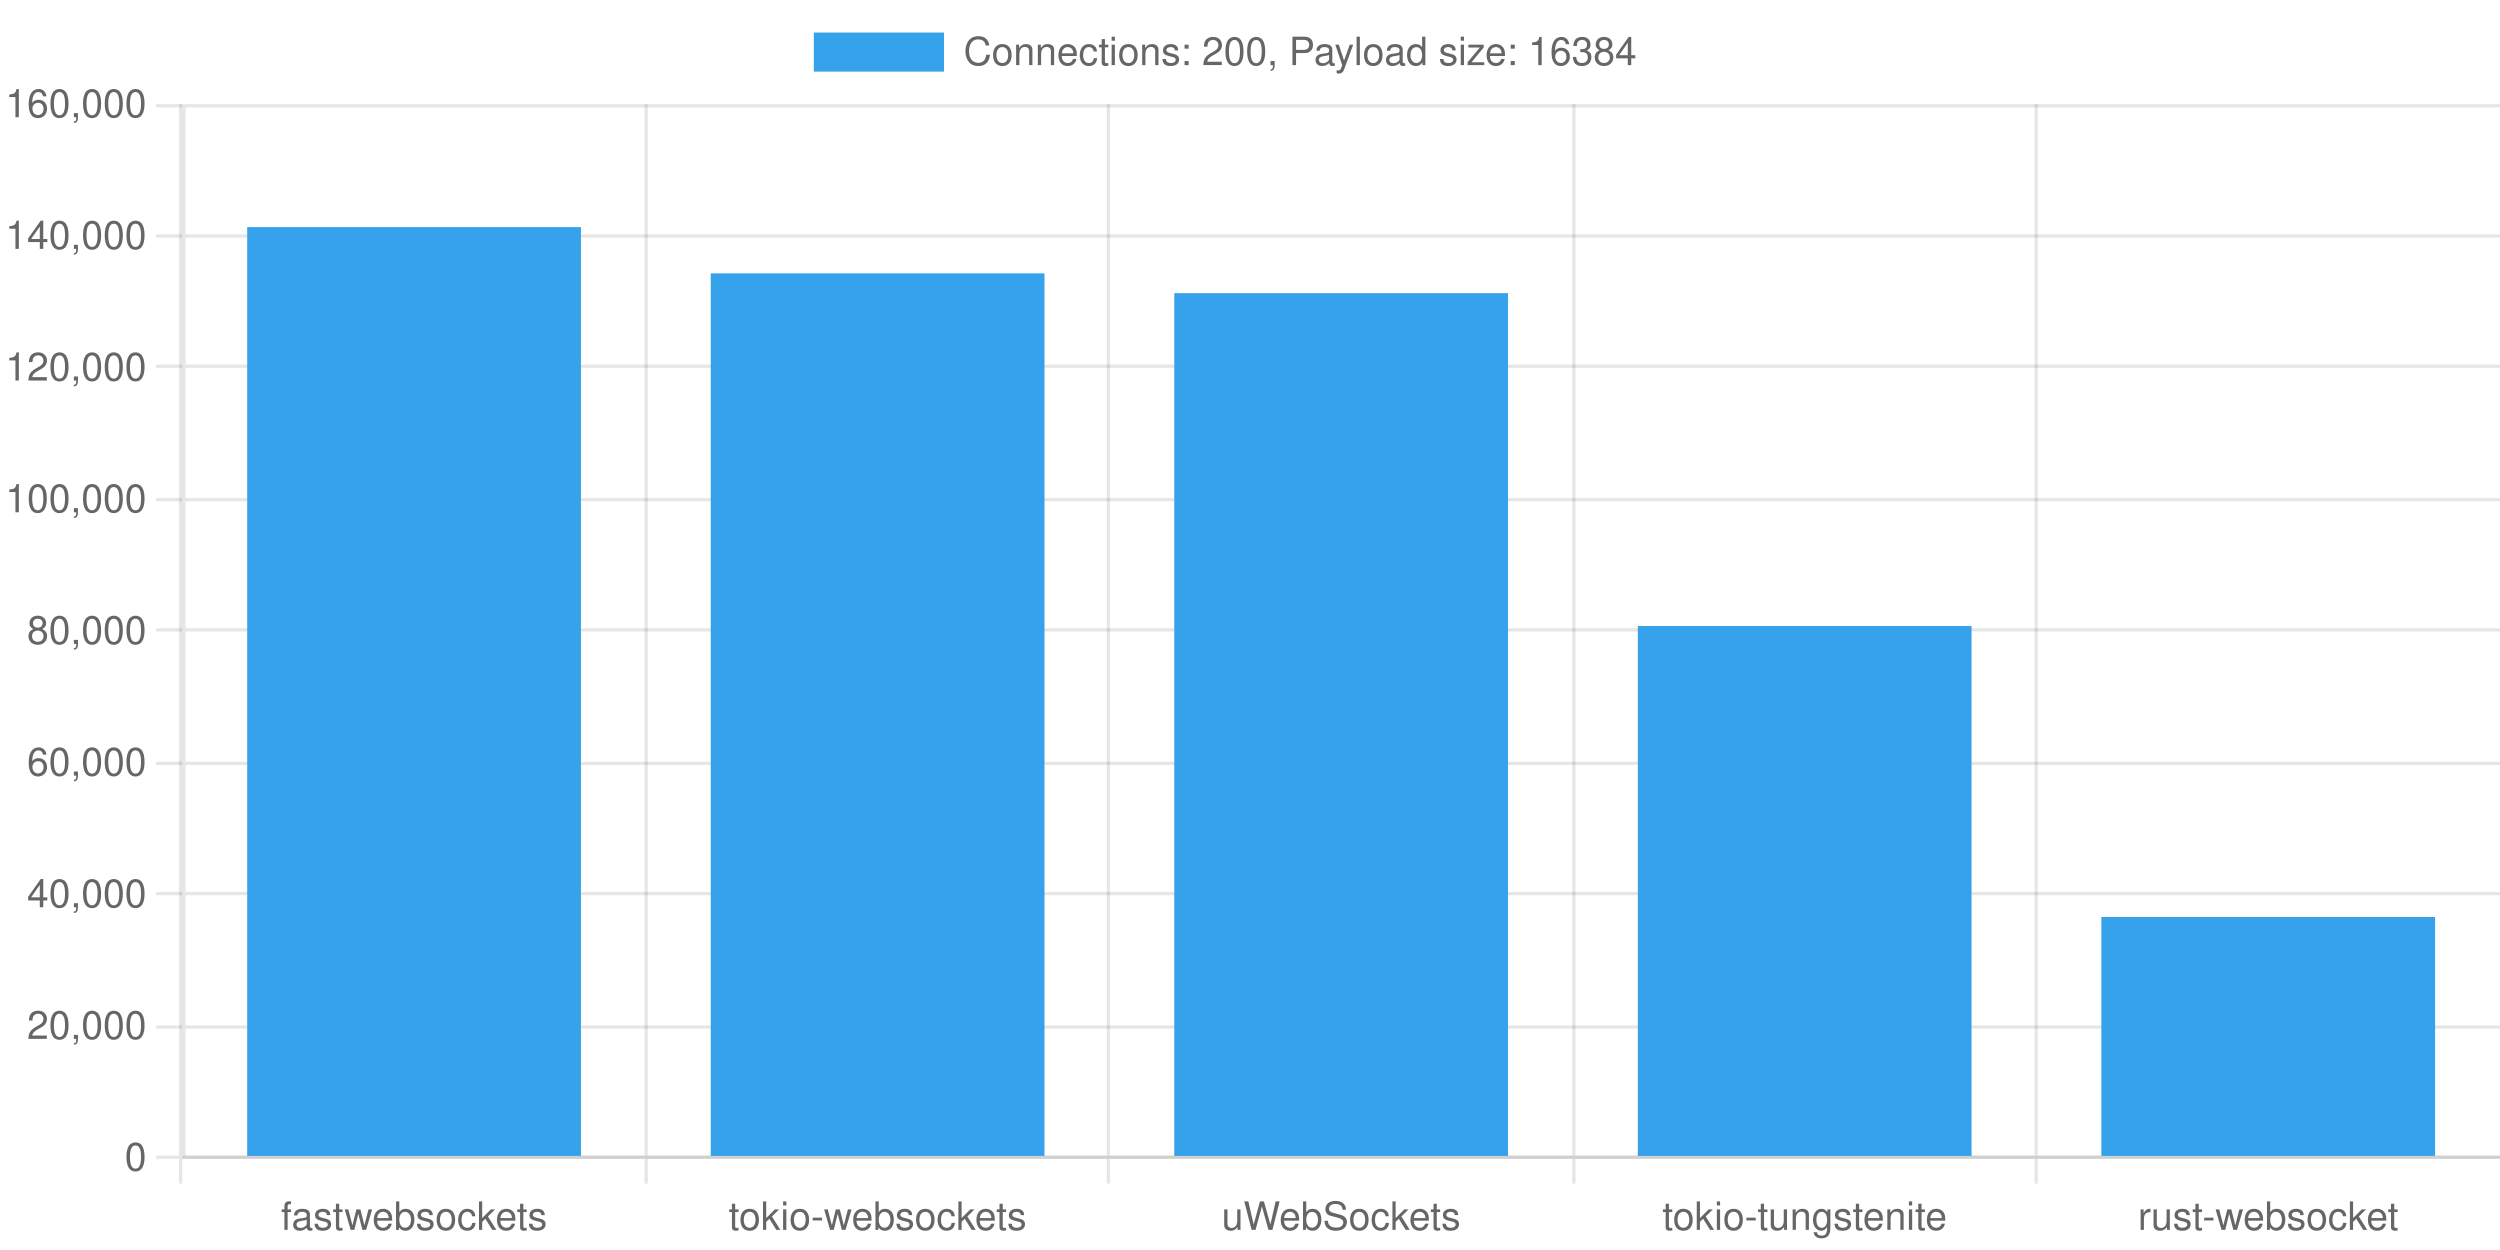
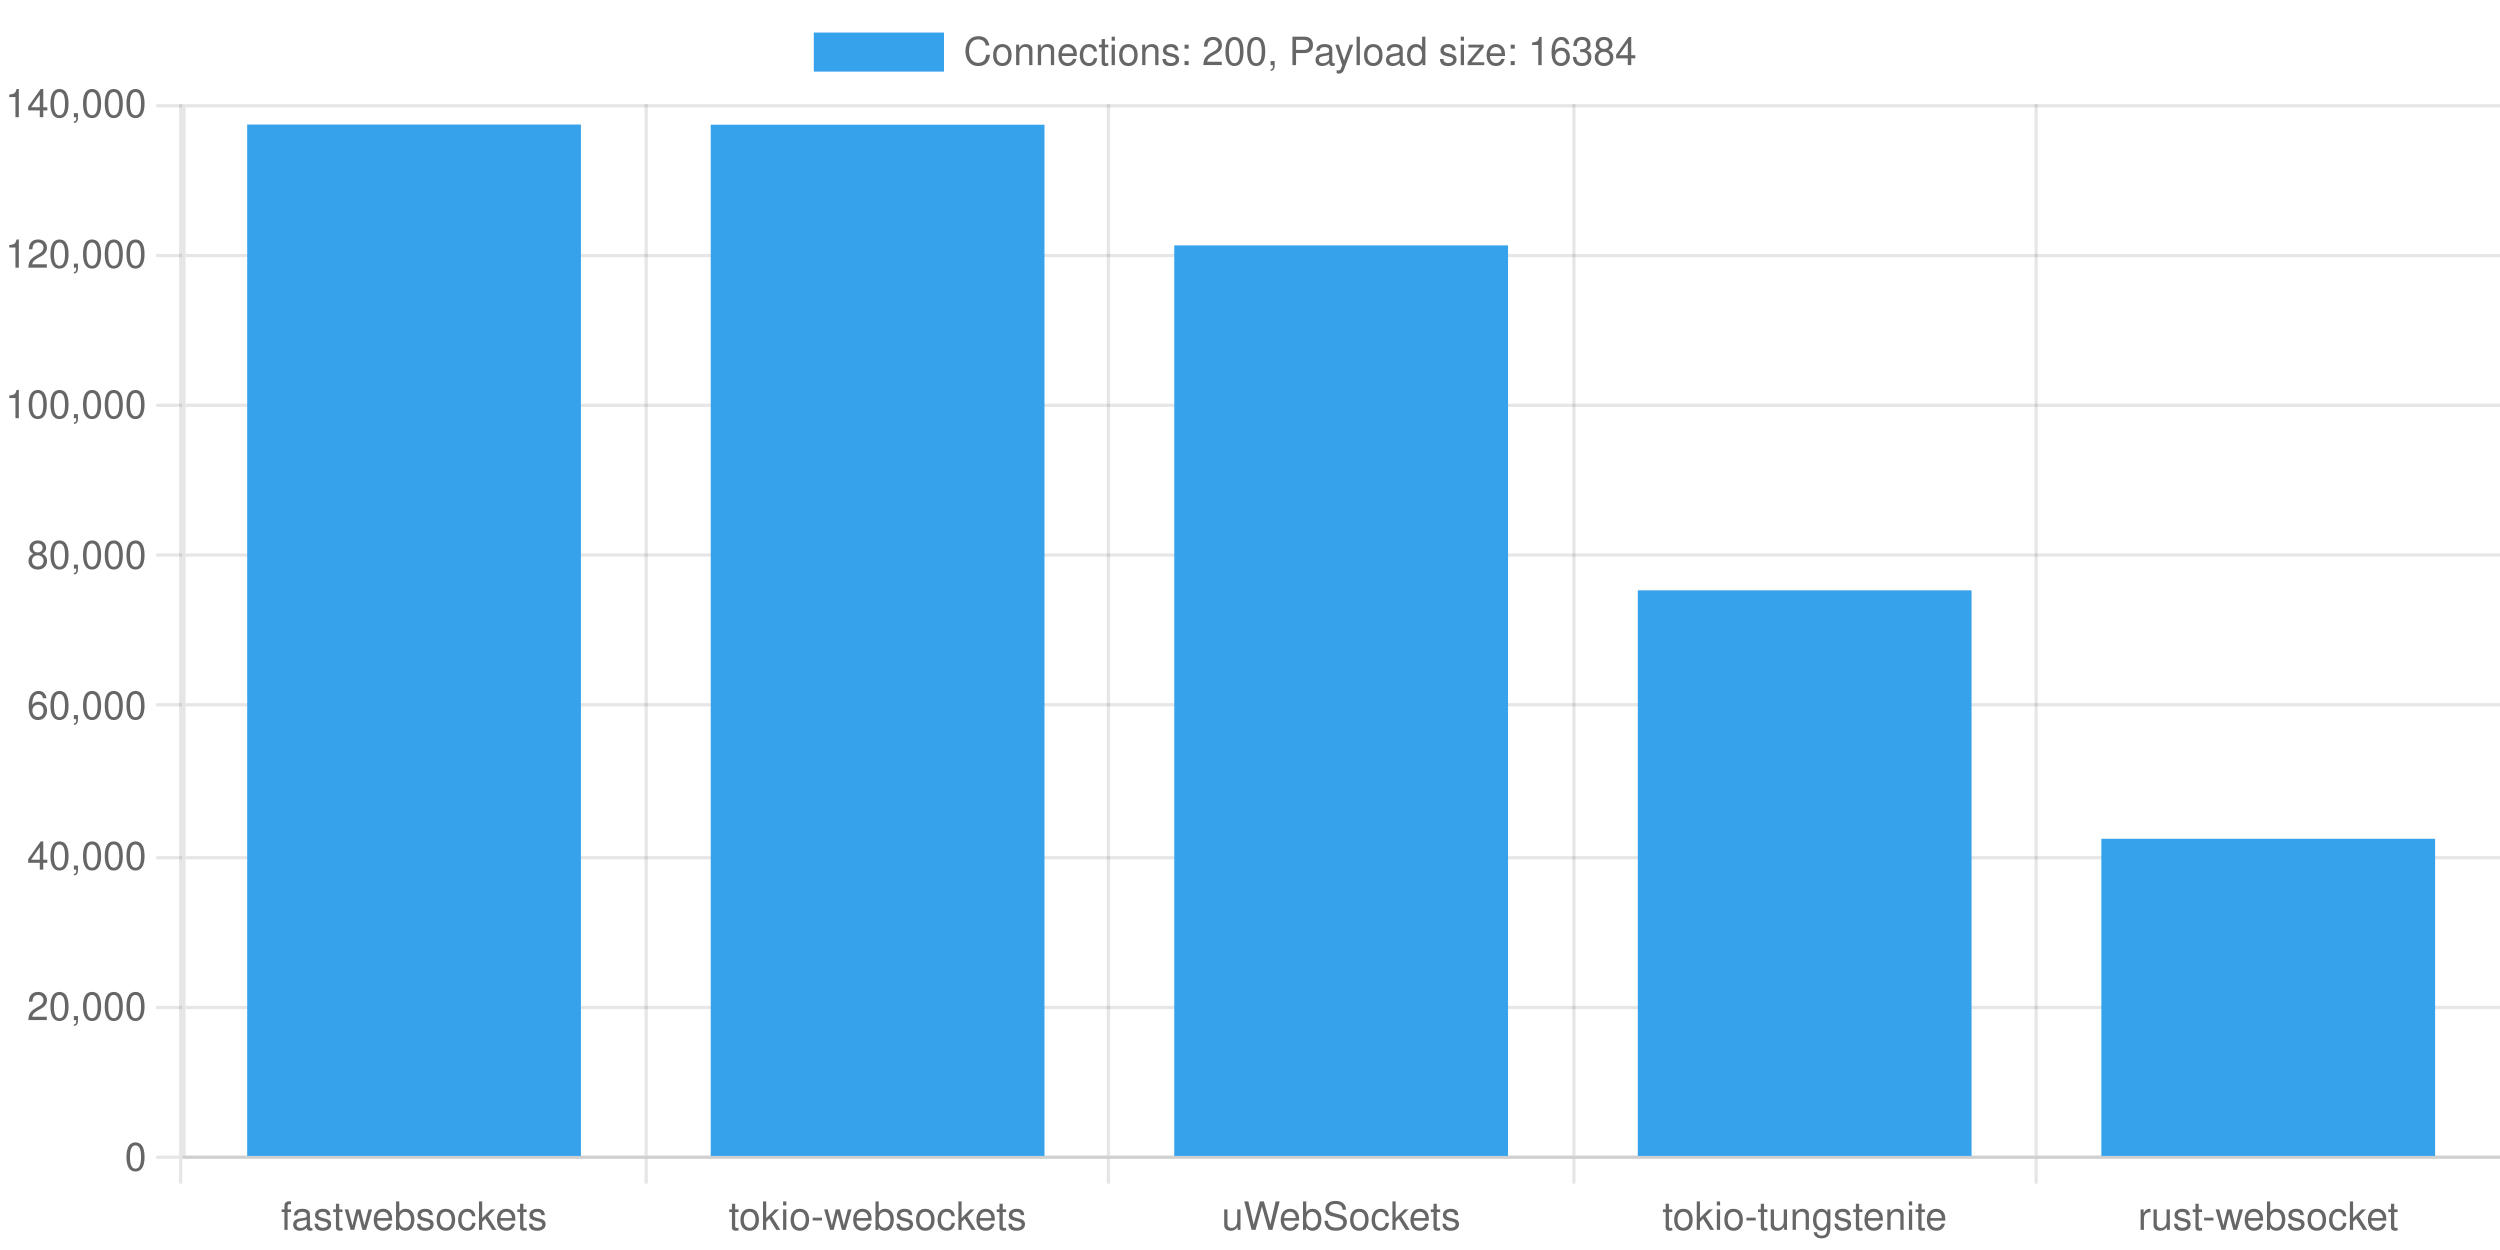
<svg xmlns="http://www.w3.org/2000/svg" version="1.1" width="768px" height="384px" viewBox="0 0 768 384">
  <defs>
    <clipPath id="clip-1" fill-rule="nonzero">
      <path d="M 0,0 L 0,32 768,32 768,0 Z" />
    </clipPath>
    <clipPath id="clip-2" fill-rule="nonzero">
      <path d="M 0,355.6 L 0,384 768,384 768,355.6 Z" />
    </clipPath>
    <clipPath id="clip-3" fill-rule="nonzero">
      <path d="M 0,0 L 0,384 56,384 56,0 Z" />
    </clipPath>
    <clipPath id="clip-4" fill-rule="nonzero">
      <path d="M 56,32 L 56,355.6 768,355.6 768,32 Z" />
    </clipPath>
  </defs>
  <g stroke="none" fill="transparent" fill-rule="nonzero" fill-opacity="1">
    <rect x="0" y="0" width="768" height="384" transform="matrix(1 0 0 1 0 0)" />
  </g>
  <g stroke="rgb(0,0,0)" stroke-width="1" stroke-linecap="butt" stroke-linejoin="miter" stroke-miterlimit="4" stroke-opacity="0.1" fill="none">
    <path d="M 55.5,32 L 55.5,355" />
  </g>
  <g stroke="rgb(0,0,0)" stroke-width="1" stroke-linecap="butt" stroke-linejoin="miter" stroke-miterlimit="4" stroke-opacity="0.1" fill="none">
    <path d="M 55.5,356 L 55.5,363.6" />
  </g>
  <g stroke="rgb(0,0,0)" stroke-width="1" stroke-linecap="butt" stroke-linejoin="miter" stroke-miterlimit="4" stroke-opacity="0.1" fill="none">
    <path d="M 198.5,32 L 198.5,355" />
  </g>
  <g stroke="rgb(0,0,0)" stroke-width="1" stroke-linecap="butt" stroke-linejoin="miter" stroke-miterlimit="4" stroke-opacity="0.1" fill="none">
    <path d="M 198.5,356 L 198.5,363.6" />
  </g>
  <g stroke="rgb(0,0,0)" stroke-width="1" stroke-linecap="butt" stroke-linejoin="miter" stroke-miterlimit="4" stroke-opacity="0.1" fill="none">
    <path d="M 340.5,32 L 340.5,355" />
  </g>
  <g stroke="rgb(0,0,0)" stroke-width="1" stroke-linecap="butt" stroke-linejoin="miter" stroke-miterlimit="4" stroke-opacity="0.1" fill="none">
    <path d="M 340.5,356 L 340.5,363.6" />
  </g>
  <g stroke="rgb(0,0,0)" stroke-width="1" stroke-linecap="butt" stroke-linejoin="miter" stroke-miterlimit="4" stroke-opacity="0.1" fill="none">
    <path d="M 483.5,32 L 483.5,355" />
  </g>
  <g stroke="rgb(0,0,0)" stroke-width="1" stroke-linecap="butt" stroke-linejoin="miter" stroke-miterlimit="4" stroke-opacity="0.1" fill="none">
    <path d="M 483.5,356 L 483.5,363.6" />
  </g>
  <g stroke="rgb(0,0,0)" stroke-width="1" stroke-linecap="butt" stroke-linejoin="miter" stroke-miterlimit="4" stroke-opacity="0.1" fill="none">
    <path d="M 625.5,32 L 625.5,355" />
  </g>
  <g stroke="rgb(0,0,0)" stroke-width="1" stroke-linecap="butt" stroke-linejoin="miter" stroke-miterlimit="4" stroke-opacity="0.1" fill="none">
    <path d="M 625.5,356 L 625.5,363.6" />
  </g>
  <g stroke="rgb(0,0,0)" stroke-width="1" stroke-linecap="butt" stroke-linejoin="miter" stroke-miterlimit="4" stroke-opacity="0.1" fill="none">
    <path d="M 768.5,32 L 768.5,355" />
  </g>
  <g stroke="rgb(0,0,0)" stroke-width="1" stroke-linecap="butt" stroke-linejoin="miter" stroke-miterlimit="4" stroke-opacity="0.1" fill="none">
    <path d="M 768.5,356 L 768.5,363.6" />
  </g>
  <g stroke="rgb(0,0,0)" stroke-width="1" stroke-linecap="butt" stroke-linejoin="miter" stroke-miterlimit="4" stroke-opacity="0.1" fill="none">
    <path d="M 57,355.5 L 768,355.5" />
  </g>
  <g stroke="rgb(0,0,0)" stroke-width="1" stroke-linecap="butt" stroke-linejoin="miter" stroke-miterlimit="4" stroke-opacity="0.1" fill="none">
    <path d="M 48,355.5 L 56,355.5" />
  </g>
  <g stroke="rgb(0,0,0)" stroke-width="1" stroke-linecap="butt" stroke-linejoin="miter" stroke-miterlimit="4" stroke-opacity="0.1" fill="none">
-     <path d="M 57,315.5 L 768,315.5" />
+     <path d="M 57,309.5 L 768,309.5" />
  </g>
  <g stroke="rgb(0,0,0)" stroke-width="1" stroke-linecap="butt" stroke-linejoin="miter" stroke-miterlimit="4" stroke-opacity="0.1" fill="none">
-     <path d="M 48,315.5 L 56,315.5" />
+     <path d="M 48,309.5 L 56,309.5" />
  </g>
  <g stroke="rgb(0,0,0)" stroke-width="1" stroke-linecap="butt" stroke-linejoin="miter" stroke-miterlimit="4" stroke-opacity="0.1" fill="none">
-     <path d="M 57,274.5 L 768,274.5" />
+     <path d="M 57,263.5 L 768,263.5" />
  </g>
  <g stroke="rgb(0,0,0)" stroke-width="1" stroke-linecap="butt" stroke-linejoin="miter" stroke-miterlimit="4" stroke-opacity="0.1" fill="none">
-     <path d="M 48,274.5 L 56,274.5" />
+     <path d="M 48,263.5 L 56,263.5" />
  </g>
  <g stroke="rgb(0,0,0)" stroke-width="1" stroke-linecap="butt" stroke-linejoin="miter" stroke-miterlimit="4" stroke-opacity="0.1" fill="none">
-     <path d="M 57,234.5 L 768,234.5" />
+     <path d="M 57,216.5 L 768,216.5" />
  </g>
  <g stroke="rgb(0,0,0)" stroke-width="1" stroke-linecap="butt" stroke-linejoin="miter" stroke-miterlimit="4" stroke-opacity="0.1" fill="none">
-     <path d="M 48,234.5 L 56,234.5" />
+     <path d="M 48,216.5 L 56,216.5" />
  </g>
  <g stroke="rgb(0,0,0)" stroke-width="1" stroke-linecap="butt" stroke-linejoin="miter" stroke-miterlimit="4" stroke-opacity="0.1" fill="none">
-     <path d="M 57,193.5 L 768,193.5" />
+     <path d="M 57,170.5 L 768,170.5" />
  </g>
  <g stroke="rgb(0,0,0)" stroke-width="1" stroke-linecap="butt" stroke-linejoin="miter" stroke-miterlimit="4" stroke-opacity="0.1" fill="none">
-     <path d="M 48,193.5 L 56,193.5" />
+     <path d="M 48,170.5 L 56,170.5" />
  </g>
  <g stroke="rgb(0,0,0)" stroke-width="1" stroke-linecap="butt" stroke-linejoin="miter" stroke-miterlimit="4" stroke-opacity="0.1" fill="none">
-     <path d="M 57,153.5 L 768,153.5" />
+     <path d="M 57,124.5 L 768,124.5" />
  </g>
  <g stroke="rgb(0,0,0)" stroke-width="1" stroke-linecap="butt" stroke-linejoin="miter" stroke-miterlimit="4" stroke-opacity="0.1" fill="none">
-     <path d="M 48,153.5 L 56,153.5" />
+     <path d="M 48,124.5 L 56,124.5" />
  </g>
  <g stroke="rgb(0,0,0)" stroke-width="1" stroke-linecap="butt" stroke-linejoin="miter" stroke-miterlimit="4" stroke-opacity="0.1" fill="none">
-     <path d="M 57,112.5 L 768,112.5" />
+     <path d="M 57,78.5 L 768,78.5" />
  </g>
  <g stroke="rgb(0,0,0)" stroke-width="1" stroke-linecap="butt" stroke-linejoin="miter" stroke-miterlimit="4" stroke-opacity="0.1" fill="none">
-     <path d="M 48,112.5 L 56,112.5" />
-   </g>
-   <g stroke="rgb(0,0,0)" stroke-width="1" stroke-linecap="butt" stroke-linejoin="miter" stroke-miterlimit="4" stroke-opacity="0.1" fill="none">
-     <path d="M 57,72.5 L 768,72.5" />
-   </g>
-   <g stroke="rgb(0,0,0)" stroke-width="1" stroke-linecap="butt" stroke-linejoin="miter" stroke-miterlimit="4" stroke-opacity="0.1" fill="none">
-     <path d="M 48,72.5 L 56,72.5" />
+     <path d="M 48,78.5 L 56,78.5" />
  </g>
  <g stroke="rgb(0,0,0)" stroke-width="1" stroke-linecap="butt" stroke-linejoin="miter" stroke-miterlimit="4" stroke-opacity="0.1" fill="none">
    <path d="M 57,32.5 L 768,32.5" />
  </g>
  <g stroke="rgb(0,0,0)" stroke-width="1" stroke-linecap="butt" stroke-linejoin="miter" stroke-miterlimit="4" stroke-opacity="0.1" fill="none">
    <path d="M 48,32.5 L 56,32.5" />
  </g>
  <g stroke="none" fill="rgb(54,162,235)" fill-rule="nonzero" fill-opacity="1" clip-path="url(#clip-1)">
    <path d="M 250,10 L 250,22 290,22 290,10 Z" />
  </g>
  <g stroke="none" fill="#666" fill-rule="nonzero" fill-opacity="1" clip-path="url(#clip-1)">
    <text style="font:normal 12px 'Helvetica Neue', 'Helvetica', 'Arial', sans-serif;" text-anchor="start" dominant-baseline="middle" transform="matrix(1 0 0 1 0 0)">
      <tspan x="296" y="16">Connections: 200, Payload size: 16384</tspan>
    </text>
  </g>
  <g stroke="rgb(0,0,0)" stroke-width="1" stroke-linecap="butt" stroke-linejoin="miter" stroke-miterlimit="4" stroke-opacity="0.1" fill="none">
    <path d="M 56,355.5 L 769,355.5" />
  </g>
  <g stroke="none" fill="#666" fill-rule="nonzero" fill-opacity="1" clip-path="url(#clip-2)">
    <text style="font:normal 12px 'Helvetica Neue', 'Helvetica', 'Arial', sans-serif;" text-anchor="middle" dominant-baseline="middle" transform="matrix(1 0 0 1 127.2 366.6)">
      <tspan x="0" y="7.2">fastwebsockets</tspan>
    </text>
  </g>
  <g stroke="none" fill="#666" fill-rule="nonzero" fill-opacity="1" clip-path="url(#clip-2)">
    <text style="font:normal 12px 'Helvetica Neue', 'Helvetica', 'Arial', sans-serif;" text-anchor="middle" dominant-baseline="middle" transform="matrix(1 0 0 1 269.6 366.6)">
      <tspan x="0" y="7.2">tokio-websockets</tspan>
    </text>
  </g>
  <g stroke="none" fill="#666" fill-rule="nonzero" fill-opacity="1" clip-path="url(#clip-2)">
    <text style="font:normal 12px 'Helvetica Neue', 'Helvetica', 'Arial', sans-serif;" text-anchor="middle" dominant-baseline="middle" transform="matrix(1 0 0 1 412 366.6)">
      <tspan x="0" y="7.2">uWebSockets</tspan>
    </text>
  </g>
  <g stroke="none" fill="#666" fill-rule="nonzero" fill-opacity="1" clip-path="url(#clip-2)">
    <text style="font:normal 12px 'Helvetica Neue', 'Helvetica', 'Arial', sans-serif;" text-anchor="middle" dominant-baseline="middle" transform="matrix(1 0 0 1 554.4 366.6)">
      <tspan x="0" y="7.2">tokio-tungstenite</tspan>
    </text>
  </g>
  <g stroke="none" fill="#666" fill-rule="nonzero" fill-opacity="1" clip-path="url(#clip-2)">
    <text style="font:normal 12px 'Helvetica Neue', 'Helvetica', 'Arial', sans-serif;" text-anchor="middle" dominant-baseline="middle" transform="matrix(1 0 0 1 696.8 366.6)">
      <tspan x="0" y="7.2">rust-websocket</tspan>
    </text>
  </g>
  <g stroke="rgb(0,0,0)" stroke-width="1" stroke-linecap="butt" stroke-linejoin="miter" stroke-miterlimit="4" stroke-opacity="0.1" fill="none">
    <path d="M 56.5,32 L 56.5,356" />
  </g>
  <g stroke="none" fill="#666" fill-rule="nonzero" fill-opacity="1" clip-path="url(#clip-3)">
    <text style="font:normal 12px 'Helvetica Neue', 'Helvetica', 'Arial', sans-serif;" text-anchor="end" dominant-baseline="middle" transform="matrix(1 0 0 1 45 355.6)">
      <tspan x="0" y="0">0</tspan>
    </text>
  </g>
  <g stroke="none" fill="#666" fill-rule="nonzero" fill-opacity="1" clip-path="url(#clip-3)">
-     <text style="font:normal 12px 'Helvetica Neue', 'Helvetica', 'Arial', sans-serif;" text-anchor="end" dominant-baseline="middle" transform="matrix(1 0 0 1 45 315.15)">
+     <text style="font:normal 12px 'Helvetica Neue', 'Helvetica', 'Arial', sans-serif;" text-anchor="end" dominant-baseline="middle" transform="matrix(1 0 0 1 45 309.3714)">
      <tspan x="0" y="0">20,000</tspan>
    </text>
  </g>
  <g stroke="none" fill="#666" fill-rule="nonzero" fill-opacity="1" clip-path="url(#clip-3)">
-     <text style="font:normal 12px 'Helvetica Neue', 'Helvetica', 'Arial', sans-serif;" text-anchor="end" dominant-baseline="middle" transform="matrix(1 0 0 1 45 274.7)">
+     <text style="font:normal 12px 'Helvetica Neue', 'Helvetica', 'Arial', sans-serif;" text-anchor="end" dominant-baseline="middle" transform="matrix(1 0 0 1 45 263.1429)">
      <tspan x="0" y="0">40,000</tspan>
    </text>
  </g>
  <g stroke="none" fill="#666" fill-rule="nonzero" fill-opacity="1" clip-path="url(#clip-3)">
-     <text style="font:normal 12px 'Helvetica Neue', 'Helvetica', 'Arial', sans-serif;" text-anchor="end" dominant-baseline="middle" transform="matrix(1 0 0 1 45 234.25)">
+     <text style="font:normal 12px 'Helvetica Neue', 'Helvetica', 'Arial', sans-serif;" text-anchor="end" dominant-baseline="middle" transform="matrix(1 0 0 1 45 216.9143)">
      <tspan x="0" y="0">60,000</tspan>
    </text>
  </g>
  <g stroke="none" fill="#666" fill-rule="nonzero" fill-opacity="1" clip-path="url(#clip-3)">
-     <text style="font:normal 12px 'Helvetica Neue', 'Helvetica', 'Arial', sans-serif;" text-anchor="end" dominant-baseline="middle" transform="matrix(1 0 0 1 45 193.8)">
+     <text style="font:normal 12px 'Helvetica Neue', 'Helvetica', 'Arial', sans-serif;" text-anchor="end" dominant-baseline="middle" transform="matrix(1 0 0 1 45 170.6857)">
      <tspan x="0" y="0">80,000</tspan>
    </text>
  </g>
  <g stroke="none" fill="#666" fill-rule="nonzero" fill-opacity="1" clip-path="url(#clip-3)">
-     <text style="font:normal 12px 'Helvetica Neue', 'Helvetica', 'Arial', sans-serif;" text-anchor="end" dominant-baseline="middle" transform="matrix(1 0 0 1 45 153.35)">
+     <text style="font:normal 12px 'Helvetica Neue', 'Helvetica', 'Arial', sans-serif;" text-anchor="end" dominant-baseline="middle" transform="matrix(1 0 0 1 45 124.4571)">
      <tspan x="0" y="0">100,000</tspan>
    </text>
  </g>
  <g stroke="none" fill="#666" fill-rule="nonzero" fill-opacity="1" clip-path="url(#clip-3)">
-     <text style="font:normal 12px 'Helvetica Neue', 'Helvetica', 'Arial', sans-serif;" text-anchor="end" dominant-baseline="middle" transform="matrix(1 0 0 1 45 112.9)">
+     <text style="font:normal 12px 'Helvetica Neue', 'Helvetica', 'Arial', sans-serif;" text-anchor="end" dominant-baseline="middle" transform="matrix(1 0 0 1 45 78.22857)">
      <tspan x="0" y="0">120,000</tspan>
    </text>
  </g>
  <g stroke="none" fill="#666" fill-rule="nonzero" fill-opacity="1" clip-path="url(#clip-3)">
-     <text style="font:normal 12px 'Helvetica Neue', 'Helvetica', 'Arial', sans-serif;" text-anchor="end" dominant-baseline="middle" transform="matrix(1 0 0 1 45 72.45)">
+     <text style="font:normal 12px 'Helvetica Neue', 'Helvetica', 'Arial', sans-serif;" text-anchor="end" dominant-baseline="middle" transform="matrix(1 0 0 1 45 32)">
      <tspan x="0" y="0">140,000</tspan>
    </text>
  </g>
-   <g stroke="none" fill="#666" fill-rule="nonzero" fill-opacity="1" clip-path="url(#clip-3)">
-     <text style="font:normal 12px 'Helvetica Neue', 'Helvetica', 'Arial', sans-serif;" text-anchor="end" dominant-baseline="middle" transform="matrix(1 0 0 1 45 32)">
-       <tspan x="0" y="0">160,000</tspan>
-     </text>
+   <g stroke="none" fill="rgb(54,162,235)" fill-rule="nonzero" fill-opacity="1" clip-path="url(#clip-4)">
+     <path d="M 75.936,38.255 L 75.936,355.1 178.464,355.1 178.464,38.255 Z" />
  </g>
  <g stroke="none" fill="rgb(54,162,235)" fill-rule="nonzero" fill-opacity="1" clip-path="url(#clip-4)">
-     <path d="M 75.936,69.767 L 75.936,355.1 178.464,355.1 178.464,69.767 Z" />
+     <path d="M 218.336,38.316 L 218.336,355.1 320.864,355.1 320.864,38.316 Z" />
  </g>
  <g stroke="none" fill="rgb(54,162,235)" fill-rule="nonzero" fill-opacity="1" clip-path="url(#clip-4)">
-     <path d="M 218.336,83.977 L 218.336,355.1 320.864,355.1 320.864,83.977 Z" />
+     <path d="M 360.736,75.384 L 360.736,355.1 463.264,355.1 463.264,75.384 Z" />
  </g>
  <g stroke="none" fill="rgb(54,162,235)" fill-rule="nonzero" fill-opacity="1" clip-path="url(#clip-4)">
-     <path d="M 360.736,90.061 L 360.736,355.1 463.264,355.1 463.264,90.061 Z" />
+     <path d="M 503.136,181.351 L 503.136,355.1 605.664,355.1 605.664,181.351 Z" />
  </g>
  <g stroke="none" fill="rgb(54,162,235)" fill-rule="nonzero" fill-opacity="1" clip-path="url(#clip-4)">
-     <path d="M 503.136,192.311 L 503.136,355.1 605.664,355.1 605.664,192.311 Z" />
-   </g>
-   <g stroke="none" fill="rgb(54,162,235)" fill-rule="nonzero" fill-opacity="1" clip-path="url(#clip-4)">
-     <path d="M 645.536,281.703 L 645.536,355.1 748.064,355.1 748.064,281.703 Z" />
+     <path d="M 645.536,257.676 L 645.536,355.1 748.064,355.1 748.064,257.676 Z" />
  </g>
</svg>
